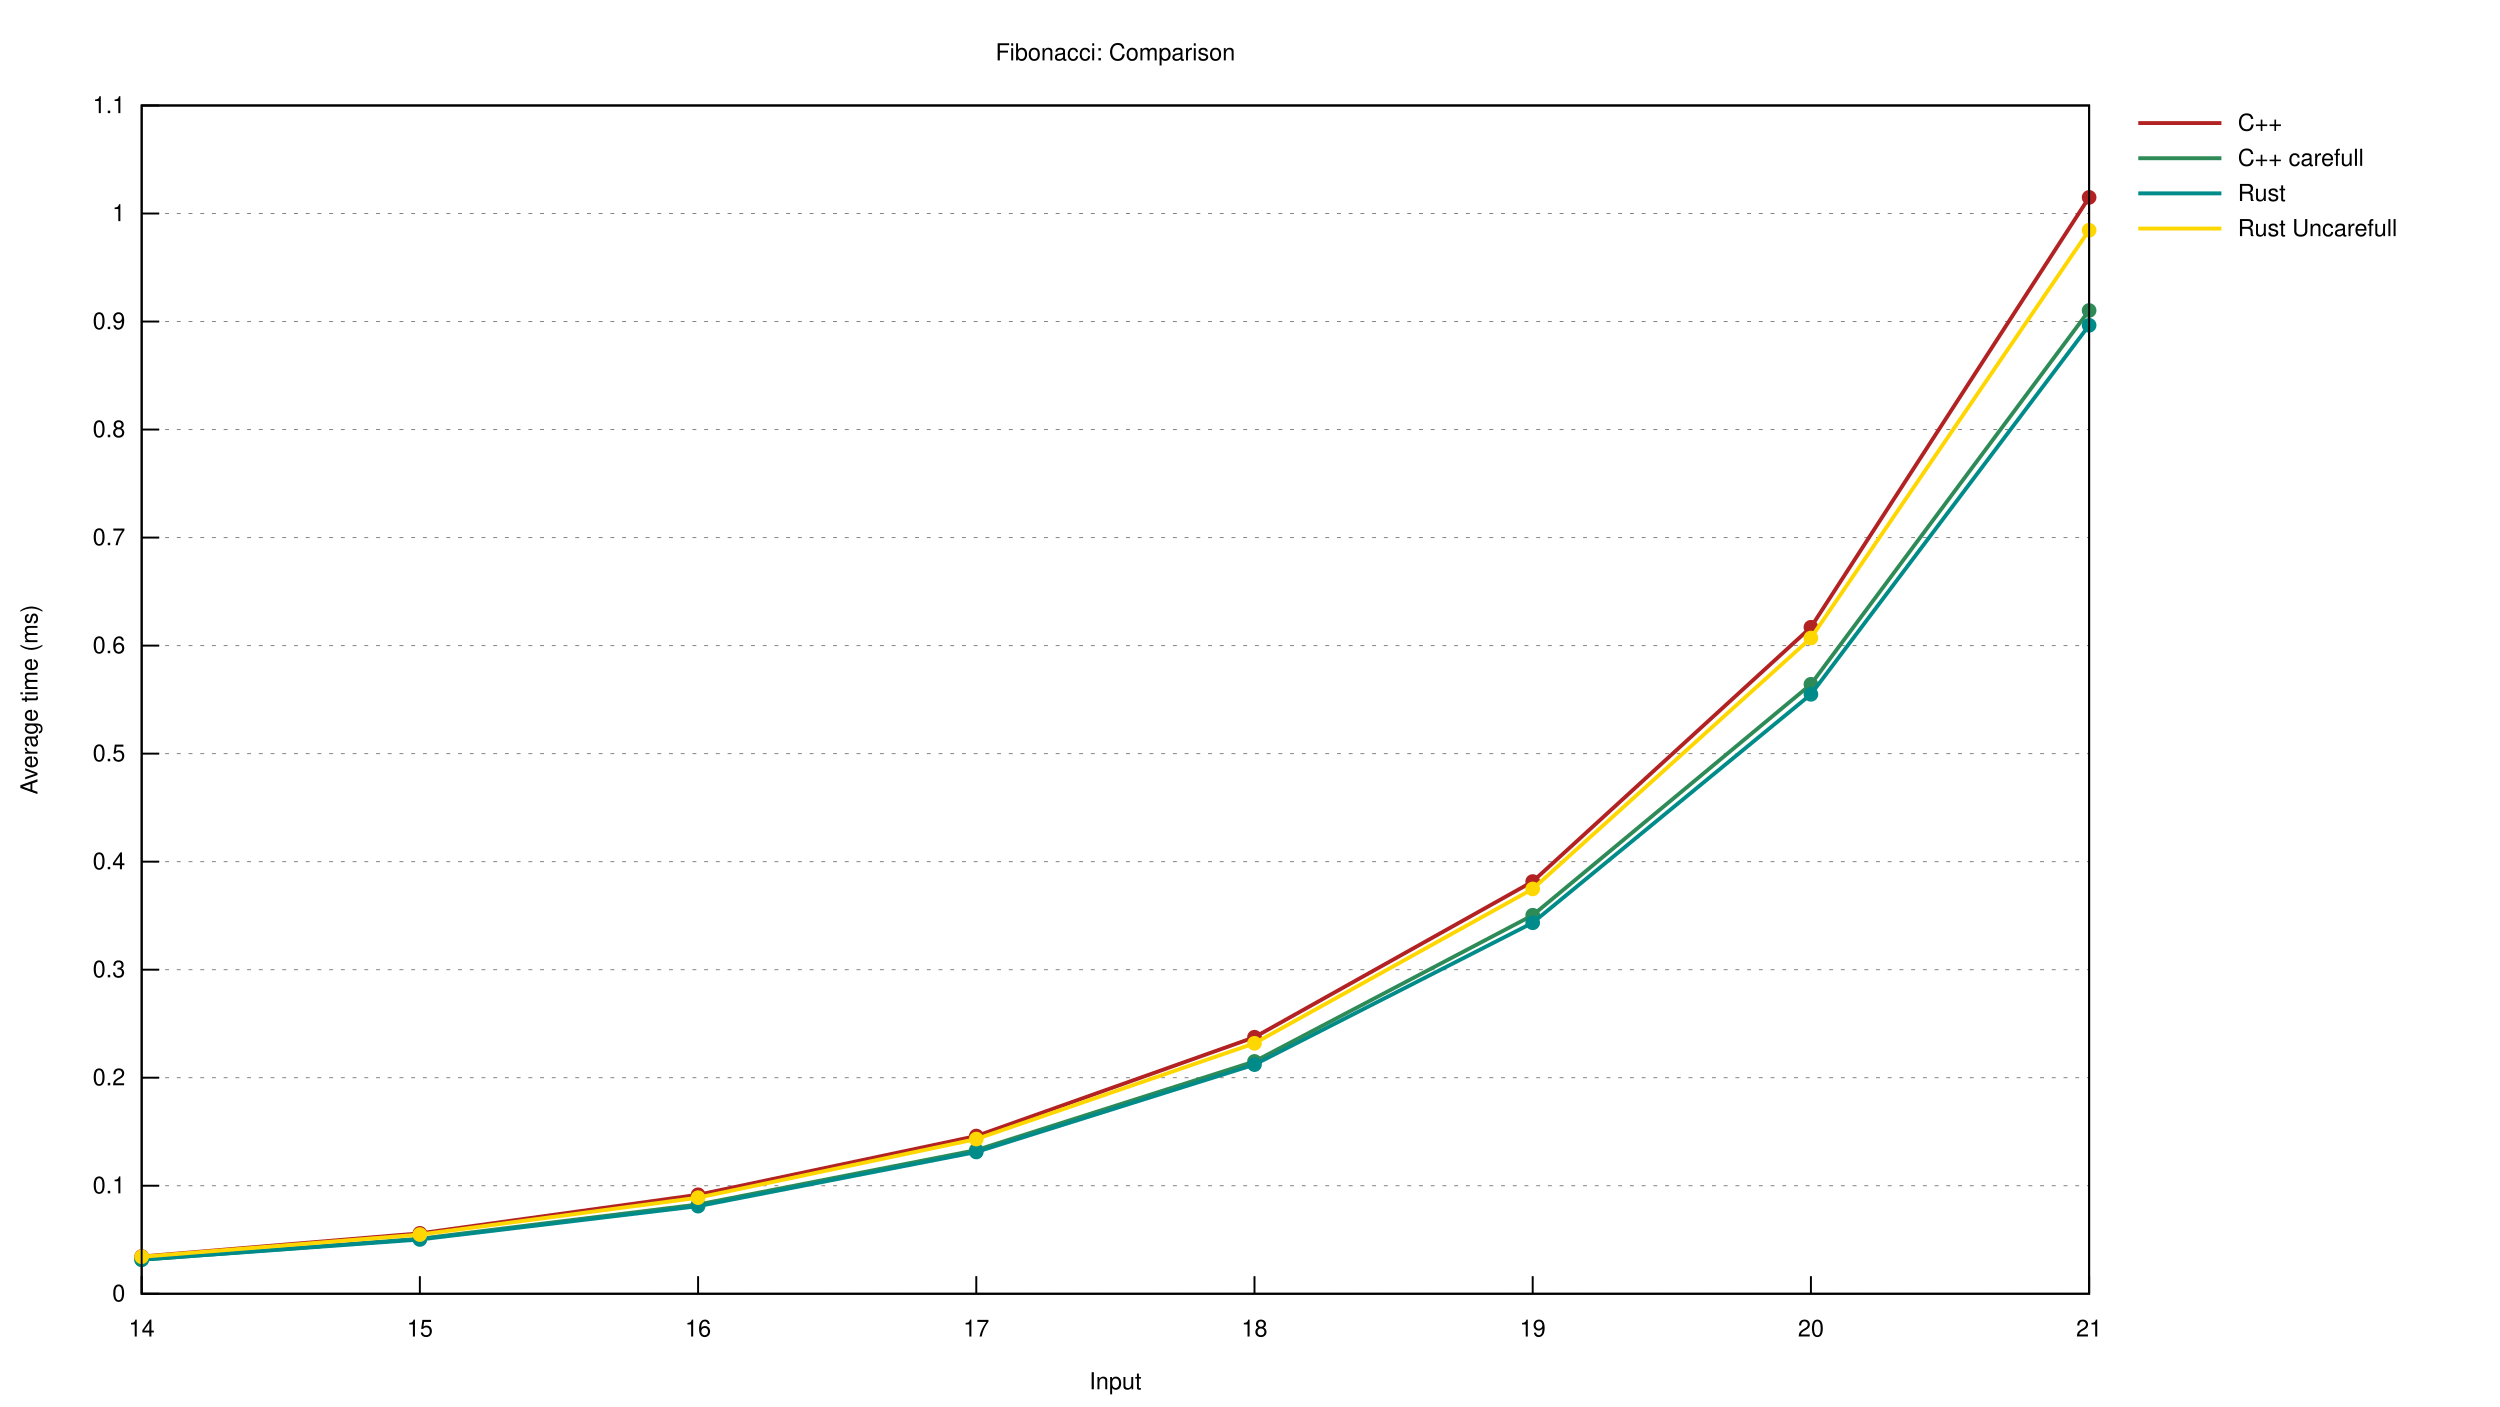
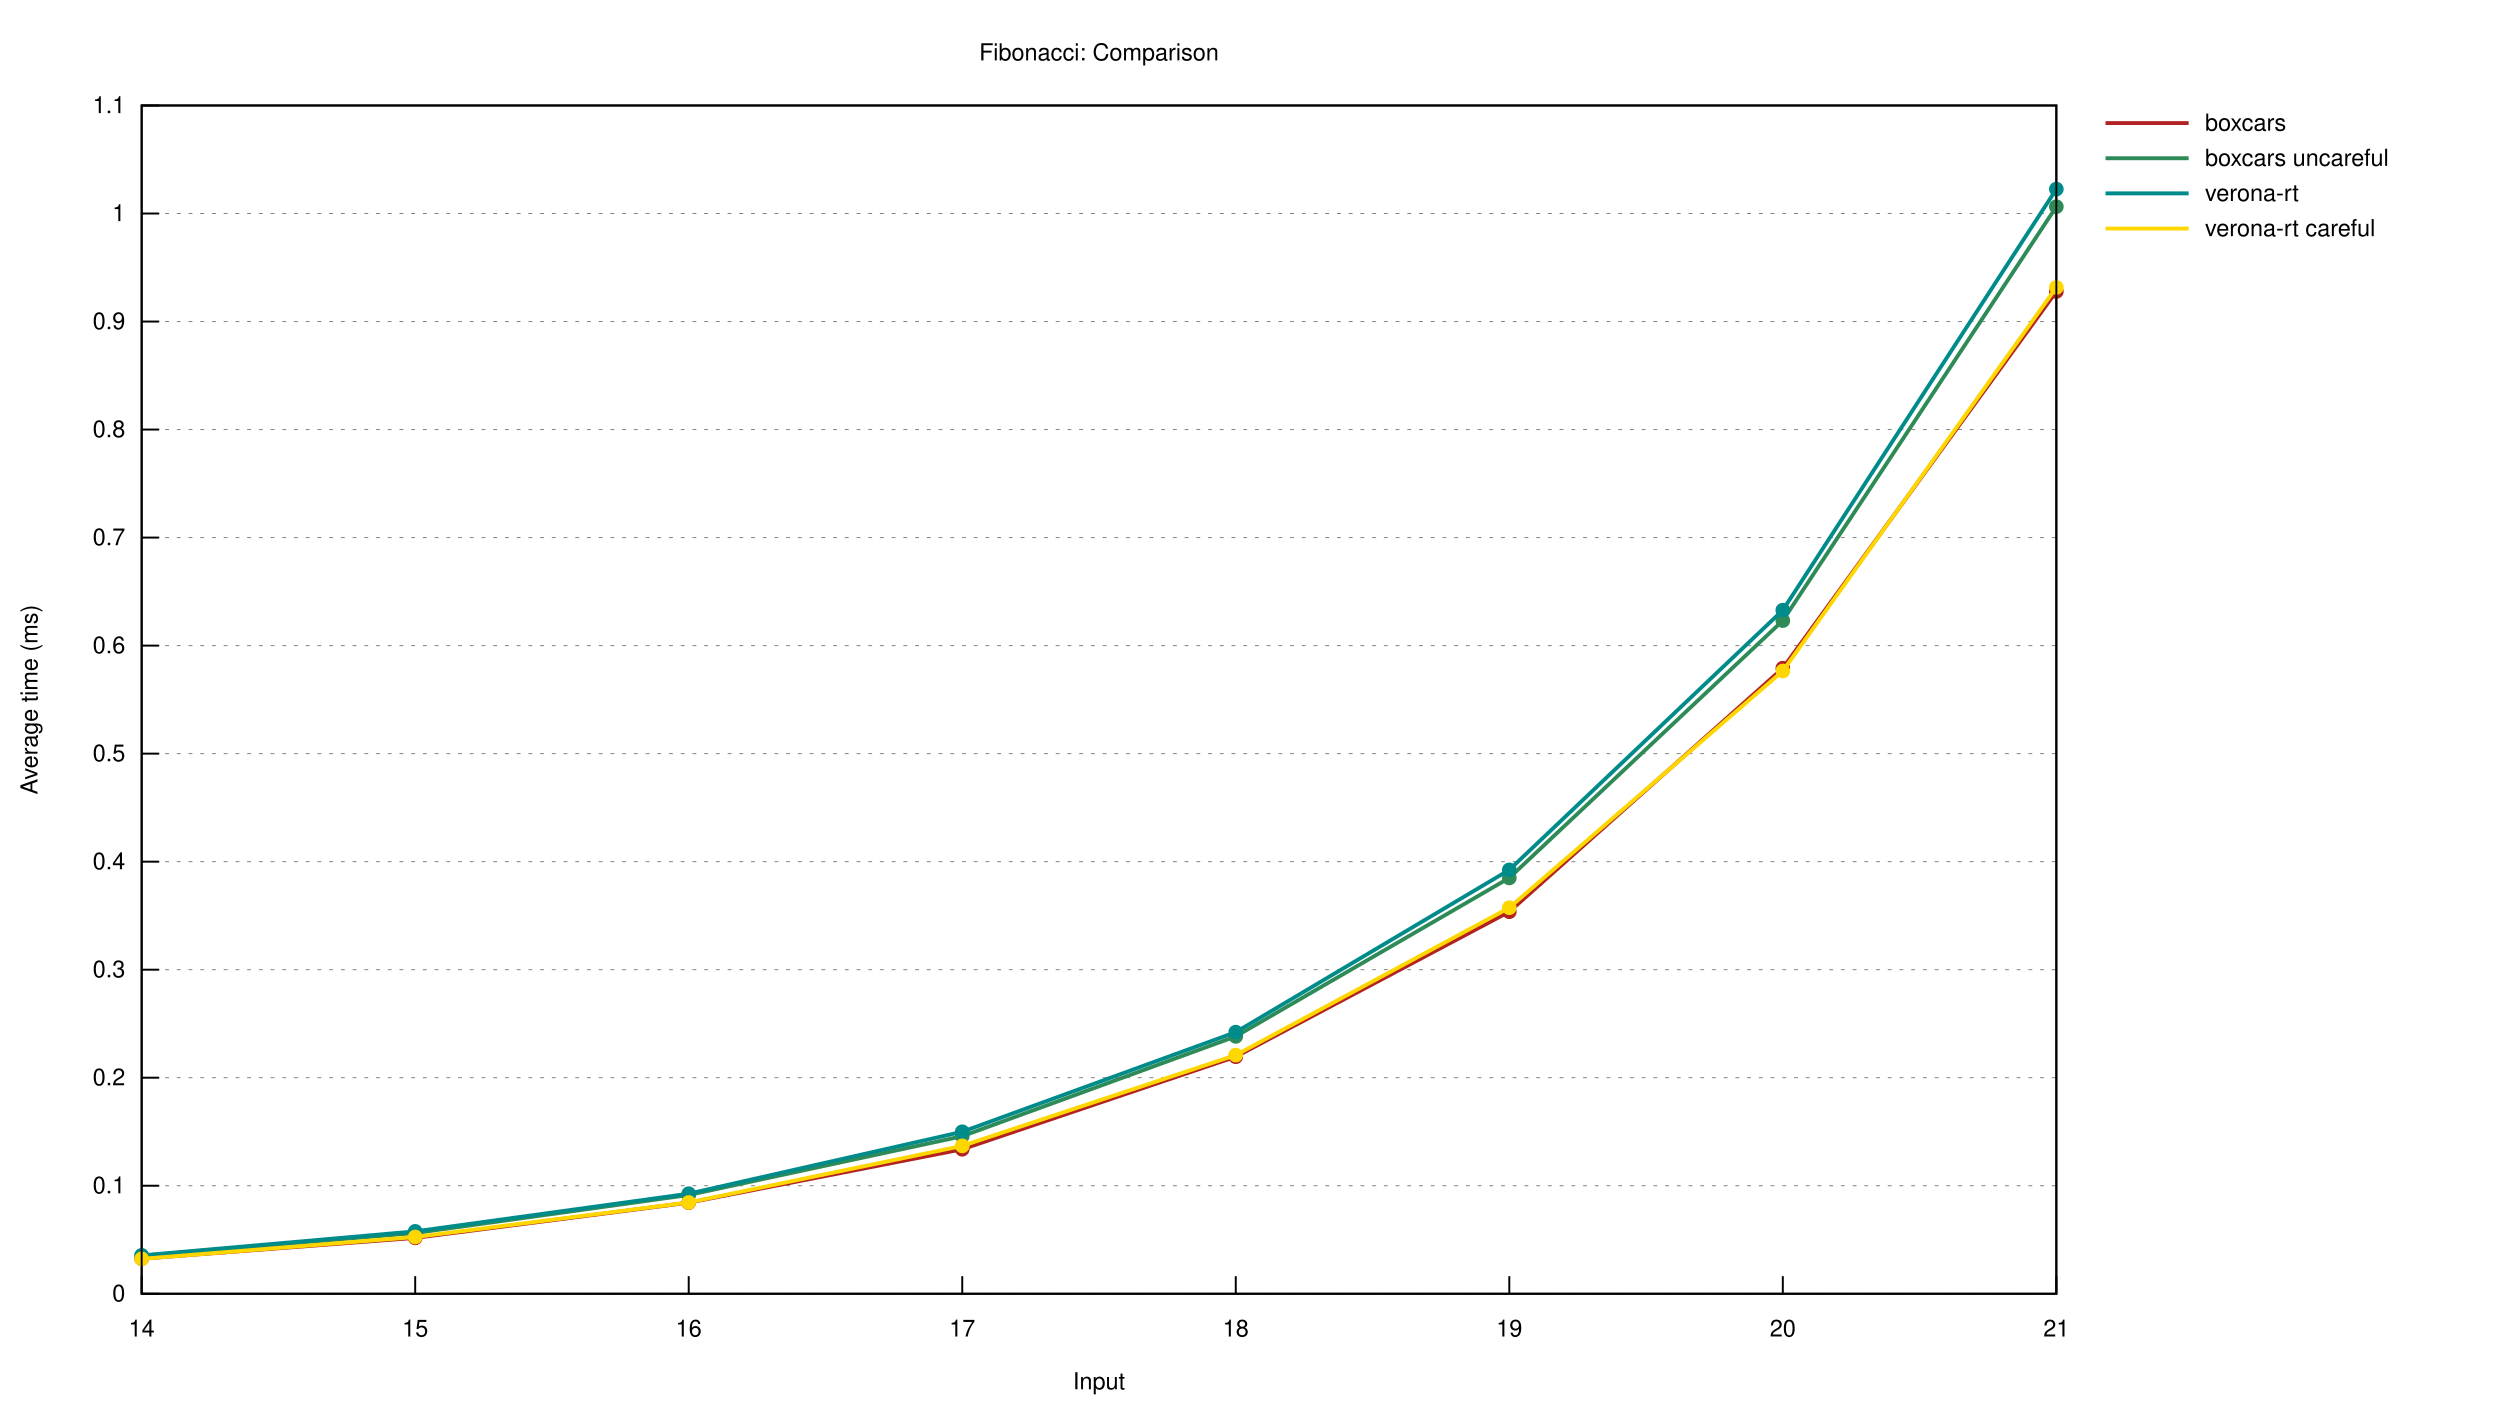
<svg xmlns="http://www.w3.org/2000/svg" xmlns:xlink="http://www.w3.org/1999/xlink" viewBox="0 0 1280 720">
  <g id="gnuplot_canvas">
    <rect x="0" y="0" width="1280" height="720" fill="none" />
    <defs>
      <circle id="gpDot" r="0.5" stroke-width="0.5" stroke="currentColor" />
      <path id="gpPt0" stroke-width="0.222" stroke="currentColor" d="M-1,0 h2 M0,-1 v2" />
      <path id="gpPt1" stroke-width="0.222" stroke="currentColor" d="M-1,-1 L1,1 M1,-1 L-1,1" />
      <path id="gpPt2" stroke-width="0.222" stroke="currentColor" d="M-1,0 L1,0 M0,-1 L0,1 M-1,-1 L1,1 M-1,1 L1,-1" />
      <rect id="gpPt3" stroke-width="0.222" stroke="currentColor" x="-1" y="-1" width="2" height="2" />
      <rect id="gpPt4" stroke-width="0.222" stroke="currentColor" fill="currentColor" x="-1" y="-1" width="2" height="2" />
      <circle id="gpPt5" stroke-width="0.222" stroke="currentColor" cx="0" cy="0" r="1" />
      <use xlink:href="#gpPt5" id="gpPt6" fill="currentColor" stroke="none" />
      <path id="gpPt7" stroke-width="0.222" stroke="currentColor" d="M0,-1.33 L-1.33,0.67 L1.33,0.67 z" />
      <use xlink:href="#gpPt7" id="gpPt8" fill="currentColor" stroke="none" />
      <use xlink:href="#gpPt7" id="gpPt9" stroke="currentColor" transform="rotate(180)" />
      <use xlink:href="#gpPt9" id="gpPt10" fill="currentColor" stroke="none" />
      <use xlink:href="#gpPt3" id="gpPt11" stroke="currentColor" transform="rotate(45)" />
      <use xlink:href="#gpPt11" id="gpPt12" fill="currentColor" stroke="none" />
      <path id="gpPt13" stroke-width="0.222" stroke="currentColor" d="M0,1.330 L1.265,0.411 L0.782,-1.067 L-0.782,-1.076 L-1.265,0.411 z" />
      <use xlink:href="#gpPt13" id="gpPt14" fill="currentColor" stroke="none" />
      <filter id="textbox" filterUnits="objectBoundingBox" x="0" y="0" height="1" width="1">
        <feFlood flood-color="white" flood-opacity="1" result="bgnd" />
        <feComposite in="SourceGraphic" in2="bgnd" operator="atop" />
      </filter>
      <filter id="greybox" filterUnits="objectBoundingBox" x="0" y="0" height="1" width="1">
        <feFlood flood-color="lightgrey" flood-opacity="1" result="grey" />
        <feComposite in="SourceGraphic" in2="grey" operator="atop" />
      </filter>
    </defs>
    <g fill="none" color="white" stroke="currentColor" stroke-width="1.00" stroke-linecap="butt" stroke-linejoin="miter">
</g>
    <g fill="none" color="black" stroke="currentColor" stroke-width="1.00" stroke-linecap="butt" stroke-linejoin="miter">
</g>
    <g fill="none" color="black" stroke="black" stroke-width="0.50" stroke-linecap="butt" stroke-linejoin="miter">
</g>
    <g fill="none" color="gray" stroke="currentColor" stroke-width="0.50" stroke-linecap="butt" stroke-linejoin="miter">
-       <path stroke="gray" stroke-dasharray="2,4" class="gridline" d="M72.53,662.40 L1069.63,662.40  " />
+       <path stroke="gray" stroke-dasharray="2,4" class="gridline" d="M72.53,662.40 L1052.85,662.40  " />
    </g>
    <g fill="none" color="gray" stroke="gray" stroke-width="1.00" stroke-linecap="butt" stroke-linejoin="miter">
</g>
    <g fill="none" color="black" stroke="currentColor" stroke-width="1.00" stroke-linecap="butt" stroke-linejoin="miter">
      <path stroke="black" d="M72.53,662.40 L81.53,662.40  " />
      <g transform="translate(64.14,666.30)" stroke="none" fill="black" font-family="Helvetica" font-size="12.00" text-anchor="end">
        <text>
          <tspan font-family="Helvetica"> 0</tspan>
        </text>
      </g>
    </g>
    <g fill="none" color="black" stroke="currentColor" stroke-width="1.00" stroke-linecap="butt" stroke-linejoin="miter">
</g>
    <g fill="none" color="black" stroke="black" stroke-width="0.50" stroke-linecap="butt" stroke-linejoin="miter">
</g>
    <g fill="none" color="gray" stroke="currentColor" stroke-width="0.50" stroke-linecap="butt" stroke-linejoin="miter">
-       <path stroke="gray" stroke-dasharray="2,4" class="gridline" d="M72.53,607.09 L1069.63,607.09  " />
+       <path stroke="gray" stroke-dasharray="2,4" class="gridline" d="M72.53,607.09 L1052.85,607.09  " />
    </g>
    <g fill="none" color="gray" stroke="gray" stroke-width="1.00" stroke-linecap="butt" stroke-linejoin="miter">
</g>
    <g fill="none" color="black" stroke="currentColor" stroke-width="1.00" stroke-linecap="butt" stroke-linejoin="miter">
      <path stroke="black" d="M72.53,607.09 L81.53,607.09  " />
      <g transform="translate(64.14,610.99)" stroke="none" fill="black" font-family="Helvetica" font-size="12.00" text-anchor="end">
        <text>
          <tspan font-family="Helvetica"> 0.1</tspan>
        </text>
      </g>
    </g>
    <g fill="none" color="black" stroke="currentColor" stroke-width="1.00" stroke-linecap="butt" stroke-linejoin="miter">
</g>
    <g fill="none" color="black" stroke="black" stroke-width="0.50" stroke-linecap="butt" stroke-linejoin="miter">
</g>
    <g fill="none" color="gray" stroke="currentColor" stroke-width="0.50" stroke-linecap="butt" stroke-linejoin="miter">
-       <path stroke="gray" stroke-dasharray="2,4" class="gridline" d="M72.53,551.78 L1069.63,551.78  " />
+       <path stroke="gray" stroke-dasharray="2,4" class="gridline" d="M72.53,551.78 L1052.85,551.78  " />
    </g>
    <g fill="none" color="gray" stroke="gray" stroke-width="1.00" stroke-linecap="butt" stroke-linejoin="miter">
</g>
    <g fill="none" color="black" stroke="currentColor" stroke-width="1.00" stroke-linecap="butt" stroke-linejoin="miter">
      <path stroke="black" d="M72.53,551.78 L81.53,551.78  " />
      <g transform="translate(64.14,555.68)" stroke="none" fill="black" font-family="Helvetica" font-size="12.00" text-anchor="end">
        <text>
          <tspan font-family="Helvetica"> 0.2</tspan>
        </text>
      </g>
    </g>
    <g fill="none" color="black" stroke="currentColor" stroke-width="1.00" stroke-linecap="butt" stroke-linejoin="miter">
</g>
    <g fill="none" color="black" stroke="black" stroke-width="0.50" stroke-linecap="butt" stroke-linejoin="miter">
</g>
    <g fill="none" color="gray" stroke="currentColor" stroke-width="0.50" stroke-linecap="butt" stroke-linejoin="miter">
-       <path stroke="gray" stroke-dasharray="2,4" class="gridline" d="M72.53,496.48 L1069.63,496.48  " />
+       <path stroke="gray" stroke-dasharray="2,4" class="gridline" d="M72.53,496.48 L1052.85,496.48  " />
    </g>
    <g fill="none" color="gray" stroke="gray" stroke-width="1.00" stroke-linecap="butt" stroke-linejoin="miter">
</g>
    <g fill="none" color="black" stroke="currentColor" stroke-width="1.00" stroke-linecap="butt" stroke-linejoin="miter">
      <path stroke="black" d="M72.53,496.48 L81.53,496.48  " />
      <g transform="translate(64.14,500.38)" stroke="none" fill="black" font-family="Helvetica" font-size="12.00" text-anchor="end">
        <text>
          <tspan font-family="Helvetica"> 0.3</tspan>
        </text>
      </g>
    </g>
    <g fill="none" color="black" stroke="currentColor" stroke-width="1.00" stroke-linecap="butt" stroke-linejoin="miter">
</g>
    <g fill="none" color="black" stroke="black" stroke-width="0.50" stroke-linecap="butt" stroke-linejoin="miter">
</g>
    <g fill="none" color="gray" stroke="currentColor" stroke-width="0.50" stroke-linecap="butt" stroke-linejoin="miter">
-       <path stroke="gray" stroke-dasharray="2,4" class="gridline" d="M72.53,441.17 L1069.63,441.17  " />
+       <path stroke="gray" stroke-dasharray="2,4" class="gridline" d="M72.53,441.17 L1052.85,441.17  " />
    </g>
    <g fill="none" color="gray" stroke="gray" stroke-width="1.00" stroke-linecap="butt" stroke-linejoin="miter">
</g>
    <g fill="none" color="black" stroke="currentColor" stroke-width="1.00" stroke-linecap="butt" stroke-linejoin="miter">
      <path stroke="black" d="M72.53,441.17 L81.53,441.17  " />
      <g transform="translate(64.14,445.07)" stroke="none" fill="black" font-family="Helvetica" font-size="12.00" text-anchor="end">
        <text>
          <tspan font-family="Helvetica"> 0.4</tspan>
        </text>
      </g>
    </g>
    <g fill="none" color="black" stroke="currentColor" stroke-width="1.00" stroke-linecap="butt" stroke-linejoin="miter">
</g>
    <g fill="none" color="black" stroke="black" stroke-width="0.50" stroke-linecap="butt" stroke-linejoin="miter">
</g>
    <g fill="none" color="gray" stroke="currentColor" stroke-width="0.50" stroke-linecap="butt" stroke-linejoin="miter">
-       <path stroke="gray" stroke-dasharray="2,4" class="gridline" d="M72.53,385.86 L1069.63,385.86  " />
+       <path stroke="gray" stroke-dasharray="2,4" class="gridline" d="M72.53,385.86 L1052.85,385.86  " />
    </g>
    <g fill="none" color="gray" stroke="gray" stroke-width="1.00" stroke-linecap="butt" stroke-linejoin="miter">
</g>
    <g fill="none" color="black" stroke="currentColor" stroke-width="1.00" stroke-linecap="butt" stroke-linejoin="miter">
      <path stroke="black" d="M72.53,385.86 L81.53,385.86  " />
      <g transform="translate(64.14,389.76)" stroke="none" fill="black" font-family="Helvetica" font-size="12.00" text-anchor="end">
        <text>
          <tspan font-family="Helvetica"> 0.5</tspan>
        </text>
      </g>
    </g>
    <g fill="none" color="black" stroke="currentColor" stroke-width="1.00" stroke-linecap="butt" stroke-linejoin="miter">
</g>
    <g fill="none" color="black" stroke="black" stroke-width="0.50" stroke-linecap="butt" stroke-linejoin="miter">
</g>
    <g fill="none" color="gray" stroke="currentColor" stroke-width="0.50" stroke-linecap="butt" stroke-linejoin="miter">
-       <path stroke="gray" stroke-dasharray="2,4" class="gridline" d="M72.53,330.55 L1069.63,330.55  " />
+       <path stroke="gray" stroke-dasharray="2,4" class="gridline" d="M72.53,330.55 L1052.85,330.55  " />
    </g>
    <g fill="none" color="gray" stroke="gray" stroke-width="1.00" stroke-linecap="butt" stroke-linejoin="miter">
</g>
    <g fill="none" color="black" stroke="currentColor" stroke-width="1.00" stroke-linecap="butt" stroke-linejoin="miter">
      <path stroke="black" d="M72.53,330.55 L81.53,330.55  " />
      <g transform="translate(64.14,334.45)" stroke="none" fill="black" font-family="Helvetica" font-size="12.00" text-anchor="end">
        <text>
          <tspan font-family="Helvetica"> 0.6</tspan>
        </text>
      </g>
    </g>
    <g fill="none" color="black" stroke="currentColor" stroke-width="1.00" stroke-linecap="butt" stroke-linejoin="miter">
</g>
    <g fill="none" color="black" stroke="black" stroke-width="0.50" stroke-linecap="butt" stroke-linejoin="miter">
</g>
    <g fill="none" color="gray" stroke="currentColor" stroke-width="0.50" stroke-linecap="butt" stroke-linejoin="miter">
-       <path stroke="gray" stroke-dasharray="2,4" class="gridline" d="M72.53,275.24 L1069.63,275.24  " />
+       <path stroke="gray" stroke-dasharray="2,4" class="gridline" d="M72.53,275.24 L1052.85,275.24  " />
    </g>
    <g fill="none" color="gray" stroke="gray" stroke-width="1.00" stroke-linecap="butt" stroke-linejoin="miter">
</g>
    <g fill="none" color="black" stroke="currentColor" stroke-width="1.00" stroke-linecap="butt" stroke-linejoin="miter">
      <path stroke="black" d="M72.53,275.24 L81.53,275.24  " />
      <g transform="translate(64.14,279.14)" stroke="none" fill="black" font-family="Helvetica" font-size="12.00" text-anchor="end">
        <text>
          <tspan font-family="Helvetica"> 0.7</tspan>
        </text>
      </g>
    </g>
    <g fill="none" color="black" stroke="currentColor" stroke-width="1.00" stroke-linecap="butt" stroke-linejoin="miter">
</g>
    <g fill="none" color="black" stroke="black" stroke-width="0.50" stroke-linecap="butt" stroke-linejoin="miter">
</g>
    <g fill="none" color="gray" stroke="currentColor" stroke-width="0.50" stroke-linecap="butt" stroke-linejoin="miter">
-       <path stroke="gray" stroke-dasharray="2,4" class="gridline" d="M72.53,219.93 L1069.63,219.93  " />
+       <path stroke="gray" stroke-dasharray="2,4" class="gridline" d="M72.53,219.93 L1052.85,219.93  " />
    </g>
    <g fill="none" color="gray" stroke="gray" stroke-width="1.00" stroke-linecap="butt" stroke-linejoin="miter">
</g>
    <g fill="none" color="black" stroke="currentColor" stroke-width="1.00" stroke-linecap="butt" stroke-linejoin="miter">
      <path stroke="black" d="M72.53,219.93 L81.53,219.93  " />
      <g transform="translate(64.14,223.83)" stroke="none" fill="black" font-family="Helvetica" font-size="12.00" text-anchor="end">
        <text>
          <tspan font-family="Helvetica"> 0.8</tspan>
        </text>
      </g>
    </g>
    <g fill="none" color="black" stroke="currentColor" stroke-width="1.00" stroke-linecap="butt" stroke-linejoin="miter">
</g>
    <g fill="none" color="black" stroke="black" stroke-width="0.50" stroke-linecap="butt" stroke-linejoin="miter">
</g>
    <g fill="none" color="gray" stroke="currentColor" stroke-width="0.50" stroke-linecap="butt" stroke-linejoin="miter">
-       <path stroke="gray" stroke-dasharray="2,4" class="gridline" d="M72.53,164.63 L1069.63,164.63  " />
+       <path stroke="gray" stroke-dasharray="2,4" class="gridline" d="M72.53,164.63 L1052.85,164.63  " />
    </g>
    <g fill="none" color="gray" stroke="gray" stroke-width="1.00" stroke-linecap="butt" stroke-linejoin="miter">
</g>
    <g fill="none" color="black" stroke="currentColor" stroke-width="1.00" stroke-linecap="butt" stroke-linejoin="miter">
      <path stroke="black" d="M72.53,164.63 L81.53,164.63  " />
      <g transform="translate(64.14,168.53)" stroke="none" fill="black" font-family="Helvetica" font-size="12.00" text-anchor="end">
        <text>
          <tspan font-family="Helvetica"> 0.9</tspan>
        </text>
      </g>
    </g>
    <g fill="none" color="black" stroke="currentColor" stroke-width="1.00" stroke-linecap="butt" stroke-linejoin="miter">
</g>
    <g fill="none" color="black" stroke="black" stroke-width="0.50" stroke-linecap="butt" stroke-linejoin="miter">
</g>
    <g fill="none" color="gray" stroke="currentColor" stroke-width="0.50" stroke-linecap="butt" stroke-linejoin="miter">
-       <path stroke="gray" stroke-dasharray="2,4" class="gridline" d="M72.53,109.32 L1069.63,109.32  " />
+       <path stroke="gray" stroke-dasharray="2,4" class="gridline" d="M72.53,109.32 L1052.85,109.32  " />
    </g>
    <g fill="none" color="gray" stroke="gray" stroke-width="1.00" stroke-linecap="butt" stroke-linejoin="miter">
</g>
    <g fill="none" color="black" stroke="currentColor" stroke-width="1.00" stroke-linecap="butt" stroke-linejoin="miter">
      <path stroke="black" d="M72.53,109.32 L81.53,109.32  " />
      <g transform="translate(64.14,113.22)" stroke="none" fill="black" font-family="Helvetica" font-size="12.00" text-anchor="end">
        <text>
          <tspan font-family="Helvetica"> 1</tspan>
        </text>
      </g>
    </g>
    <g fill="none" color="black" stroke="currentColor" stroke-width="1.00" stroke-linecap="butt" stroke-linejoin="miter">
</g>
    <g fill="none" color="black" stroke="black" stroke-width="0.50" stroke-linecap="butt" stroke-linejoin="miter">
</g>
    <g fill="none" color="gray" stroke="currentColor" stroke-width="0.50" stroke-linecap="butt" stroke-linejoin="miter">
-       <path stroke="gray" stroke-dasharray="2,4" class="gridline" d="M72.53,54.01 L1069.63,54.01  " />
+       <path stroke="gray" stroke-dasharray="2,4" class="gridline" d="M72.53,54.01 L1052.85,54.01  " />
    </g>
    <g fill="none" color="gray" stroke="gray" stroke-width="1.00" stroke-linecap="butt" stroke-linejoin="miter">
</g>
    <g fill="none" color="black" stroke="currentColor" stroke-width="1.00" stroke-linecap="butt" stroke-linejoin="miter">
      <path stroke="black" d="M72.53,54.01 L81.53,54.01  " />
      <g transform="translate(64.14,57.91)" stroke="none" fill="black" font-family="Helvetica" font-size="12.00" text-anchor="end">
        <text>
          <tspan font-family="Helvetica"> 1.1</tspan>
        </text>
      </g>
    </g>
    <g fill="none" color="black" stroke="currentColor" stroke-width="1.00" stroke-linecap="butt" stroke-linejoin="miter">
      <path stroke="black" d="M72.53,662.40 L72.53,653.40  " />
      <g transform="translate(72.53,684.30)" stroke="none" fill="black" font-family="Helvetica" font-size="12.00" text-anchor="middle">
        <text>
          <tspan font-family="Helvetica"> 14</tspan>
        </text>
      </g>
    </g>
    <g fill="none" color="black" stroke="currentColor" stroke-width="1.00" stroke-linecap="butt" stroke-linejoin="miter">
-       <path stroke="black" d="M214.97,662.40 L214.97,653.40  " />
-       <g transform="translate(214.97,684.30)" stroke="none" fill="black" font-family="Helvetica" font-size="12.00" text-anchor="middle">
+       <path stroke="black" d="M212.58,662.40 L212.58,653.40  " />
+       <g transform="translate(212.58,684.30)" stroke="none" fill="black" font-family="Helvetica" font-size="12.00" text-anchor="middle">
        <text>
          <tspan font-family="Helvetica"> 15</tspan>
        </text>
      </g>
    </g>
    <g fill="none" color="black" stroke="currentColor" stroke-width="1.00" stroke-linecap="butt" stroke-linejoin="miter">
-       <path stroke="black" d="M357.42,662.40 L357.42,653.40  " />
-       <g transform="translate(357.42,684.30)" stroke="none" fill="black" font-family="Helvetica" font-size="12.00" text-anchor="middle">
+       <path stroke="black" d="M352.62,662.40 L352.62,653.40  " />
+       <g transform="translate(352.62,684.30)" stroke="none" fill="black" font-family="Helvetica" font-size="12.00" text-anchor="middle">
        <text>
          <tspan font-family="Helvetica"> 16</tspan>
        </text>
      </g>
    </g>
    <g fill="none" color="black" stroke="currentColor" stroke-width="1.00" stroke-linecap="butt" stroke-linejoin="miter">
-       <path stroke="black" d="M499.86,662.40 L499.86,653.40  " />
-       <g transform="translate(499.86,684.30)" stroke="none" fill="black" font-family="Helvetica" font-size="12.00" text-anchor="middle">
+       <path stroke="black" d="M492.67,662.40 L492.67,653.40  " />
+       <g transform="translate(492.67,684.30)" stroke="none" fill="black" font-family="Helvetica" font-size="12.00" text-anchor="middle">
        <text>
          <tspan font-family="Helvetica"> 17</tspan>
        </text>
      </g>
    </g>
    <g fill="none" color="black" stroke="currentColor" stroke-width="1.00" stroke-linecap="butt" stroke-linejoin="miter">
-       <path stroke="black" d="M642.30,662.40 L642.30,653.40  " />
-       <g transform="translate(642.30,684.30)" stroke="none" fill="black" font-family="Helvetica" font-size="12.00" text-anchor="middle">
+       <path stroke="black" d="M632.71,662.40 L632.71,653.40  " />
+       <g transform="translate(632.71,684.30)" stroke="none" fill="black" font-family="Helvetica" font-size="12.00" text-anchor="middle">
        <text>
          <tspan font-family="Helvetica"> 18</tspan>
        </text>
      </g>
    </g>
    <g fill="none" color="black" stroke="currentColor" stroke-width="1.00" stroke-linecap="butt" stroke-linejoin="miter">
-       <path stroke="black" d="M784.74,662.40 L784.74,653.40  " />
-       <g transform="translate(784.74,684.30)" stroke="none" fill="black" font-family="Helvetica" font-size="12.00" text-anchor="middle">
+       <path stroke="black" d="M772.76,662.40 L772.76,653.40  " />
+       <g transform="translate(772.76,684.30)" stroke="none" fill="black" font-family="Helvetica" font-size="12.00" text-anchor="middle">
        <text>
          <tspan font-family="Helvetica"> 19</tspan>
        </text>
      </g>
    </g>
    <g fill="none" color="black" stroke="currentColor" stroke-width="1.00" stroke-linecap="butt" stroke-linejoin="miter">
-       <path stroke="black" d="M927.19,662.40 L927.19,653.40  " />
-       <g transform="translate(927.19,684.30)" stroke="none" fill="black" font-family="Helvetica" font-size="12.00" text-anchor="middle">
+       <path stroke="black" d="M912.80,662.40 L912.80,653.40  " />
+       <g transform="translate(912.80,684.30)" stroke="none" fill="black" font-family="Helvetica" font-size="12.00" text-anchor="middle">
        <text>
          <tspan font-family="Helvetica"> 20</tspan>
        </text>
      </g>
    </g>
    <g fill="none" color="black" stroke="currentColor" stroke-width="1.00" stroke-linecap="butt" stroke-linejoin="miter">
-       <path stroke="black" d="M1069.63,662.40 L1069.63,653.40  " />
-       <g transform="translate(1069.63,684.30)" stroke="none" fill="black" font-family="Helvetica" font-size="12.00" text-anchor="middle">
+       <path stroke="black" d="M1052.85,662.40 L1052.85,653.40  " />
+       <g transform="translate(1052.85,684.30)" stroke="none" fill="black" font-family="Helvetica" font-size="12.00" text-anchor="middle">
        <text>
          <tspan font-family="Helvetica"> 21</tspan>
        </text>
      </g>
    </g>
    <g fill="none" color="black" stroke="currentColor" stroke-width="1.00" stroke-linecap="butt" stroke-linejoin="miter">
</g>
    <g fill="none" color="black" stroke="currentColor" stroke-width="1.00" stroke-linecap="butt" stroke-linejoin="miter">
-       <path stroke="black" d="M72.53,54.01 L72.53,662.40 L1069.63,662.40 L1069.63,54.01 L72.53,54.01 Z  " />
+       <path stroke="black" d="M72.53,54.01 L72.53,662.40 L1052.85,662.40 L1052.85,54.01 L72.53,54.01 Z  " />
    </g>
    <g fill="none" color="black" stroke="currentColor" stroke-width="1.00" stroke-linecap="butt" stroke-linejoin="miter">
      <g transform="translate(19.18,358.21) rotate(270)" stroke="none" fill="black" font-family="Helvetica" font-size="12.00" text-anchor="middle">
        <text>
          <tspan font-family="Helvetica">Average time (ms)</tspan>
        </text>
      </g>
    </g>
    <g fill="none" color="black" stroke="currentColor" stroke-width="1.00" stroke-linecap="butt" stroke-linejoin="miter">
-       <g transform="translate(571.08,711.30)" stroke="none" fill="black" font-family="Helvetica" font-size="12.00" text-anchor="middle">
+       <g transform="translate(562.69,711.30)" stroke="none" fill="black" font-family="Helvetica" font-size="12.00" text-anchor="middle">
        <text>
          <tspan font-family="Helvetica">Input</tspan>
        </text>
      </g>
    </g>
    <g fill="none" color="black" stroke="currentColor" stroke-width="1.00" stroke-linecap="butt" stroke-linejoin="miter">
</g>
    <g id="gnuplot_plot_1">
      <g fill="none" color="white" stroke="currentColor" stroke-width="2.00" stroke-linecap="butt" stroke-linejoin="miter">
</g>
      <g fill="none" color="black" stroke="currentColor" stroke-width="2.00" stroke-linecap="butt" stroke-linejoin="miter">
-         <g transform="translate(1145.75,66.91)" stroke="none" fill="black" font-family="Helvetica" font-size="12.00" text-anchor="start">
+         <g transform="translate(1128.97,66.91)" stroke="none" fill="black" font-family="Helvetica" font-size="12.00" text-anchor="start">
          <text>
-             <tspan font-family="Helvetica">C++</tspan>
+             <tspan font-family="Helvetica">boxcars</tspan>
          </text>
        </g>
      </g>
      <g fill="none" color="black" stroke="currentColor" stroke-width="2.00" stroke-linecap="butt" stroke-linejoin="miter">
-         <path stroke="rgb(178,  34,  34)" d="M1094.80,63.01 L1137.36,63.01 M72.53,643.33 L214.97,631.47 L357.42,611.72 L499.86,581.65 L642.30,531.05 L784.74,451.35   L927.19,321.15 L1069.63,101.06  " />
+         <path stroke="rgb(178,  34,  34)" d="M1078.02,63.01 L1120.58,63.01 M72.53,644.42 L212.58,633.79 L352.62,615.75 L492.67,588.42 L632.71,541.04 L772.76,466.80   L912.80,342.10 L1052.85,149.24  " />
      </g>
    </g>
    <g id="gnuplot_plot_2">
      <g fill="none" color="white" stroke="rgb(178,  34,  34)" stroke-width="1.00" stroke-linecap="butt" stroke-linejoin="miter">
</g>
      <g fill="none" color="black" stroke="currentColor" stroke-width="1.00" stroke-linecap="butt" stroke-linejoin="miter">
-         <use xlink:href="#gpPt6" transform="translate(72.53,643.33) scale(3.38)" color="rgb(178,  34,  34)" />
-         <use xlink:href="#gpPt6" transform="translate(214.97,631.47) scale(3.38)" color="rgb(178,  34,  34)" />
-         <use xlink:href="#gpPt6" transform="translate(357.42,611.72) scale(3.38)" color="rgb(178,  34,  34)" />
-         <use xlink:href="#gpPt6" transform="translate(499.86,581.65) scale(3.38)" color="rgb(178,  34,  34)" />
-         <use xlink:href="#gpPt6" transform="translate(642.30,531.05) scale(3.38)" color="rgb(178,  34,  34)" />
-         <use xlink:href="#gpPt6" transform="translate(784.74,451.35) scale(3.38)" color="rgb(178,  34,  34)" />
-         <use xlink:href="#gpPt6" transform="translate(927.19,321.15) scale(3.38)" color="rgb(178,  34,  34)" />
-         <use xlink:href="#gpPt6" transform="translate(1069.63,101.06) scale(3.38)" color="rgb(178,  34,  34)" />
+         <use xlink:href="#gpPt6" transform="translate(72.53,644.42) scale(3.38)" color="rgb(178,  34,  34)" />
+         <use xlink:href="#gpPt6" transform="translate(212.58,633.79) scale(3.38)" color="rgb(178,  34,  34)" />
+         <use xlink:href="#gpPt6" transform="translate(352.62,615.75) scale(3.38)" color="rgb(178,  34,  34)" />
+         <use xlink:href="#gpPt6" transform="translate(492.67,588.42) scale(3.38)" color="rgb(178,  34,  34)" />
+         <use xlink:href="#gpPt6" transform="translate(632.71,541.04) scale(3.38)" color="rgb(178,  34,  34)" />
+         <use xlink:href="#gpPt6" transform="translate(772.76,466.80) scale(3.38)" color="rgb(178,  34,  34)" />
+         <use xlink:href="#gpPt6" transform="translate(912.80,342.10) scale(3.38)" color="rgb(178,  34,  34)" />
+         <use xlink:href="#gpPt6" transform="translate(1052.85,149.24) scale(3.38)" color="rgb(178,  34,  34)" />
      </g>
    </g>
    <g id="gnuplot_plot_3">
      <g fill="none" color="white" stroke="rgb(178,  34,  34)" stroke-width="2.00" stroke-linecap="butt" stroke-linejoin="miter">
</g>
      <g fill="none" color="black" stroke="currentColor" stroke-width="2.00" stroke-linecap="butt" stroke-linejoin="miter">
-         <g transform="translate(1145.75,84.91)" stroke="none" fill="black" font-family="Helvetica" font-size="12.00" text-anchor="start">
+         <g transform="translate(1128.97,84.91)" stroke="none" fill="black" font-family="Helvetica" font-size="12.00" text-anchor="start">
          <text>
-             <tspan font-family="Helvetica">C++ carefull</tspan>
+             <tspan font-family="Helvetica">boxcars uncareful</tspan>
          </text>
        </g>
      </g>
      <g fill="none" color="black" stroke="currentColor" stroke-width="2.00" stroke-linecap="butt" stroke-linejoin="miter">
-         <path stroke="rgb( 46, 139,  87)" d="M1094.80,81.01 L1137.36,81.01 M72.53,644.97 L214.97,634.22 L357.42,616.70 L499.86,588.85 L642.30,543.45 L784.74,468.59   L927.19,350.36 L1069.63,158.97  " />
+         <path stroke="rgb( 46, 139,  87)" d="M1078.02,81.01 L1120.58,81.01 M72.53,642.93 L212.58,631.30 L352.62,611.83 L492.67,581.74 L632.71,530.62 L772.76,449.49   L912.80,317.74 L1052.85,105.82  " />
      </g>
    </g>
    <g id="gnuplot_plot_4">
      <g fill="none" color="white" stroke="rgb( 46, 139,  87)" stroke-width="1.00" stroke-linecap="butt" stroke-linejoin="miter">
</g>
      <g fill="none" color="black" stroke="currentColor" stroke-width="1.00" stroke-linecap="butt" stroke-linejoin="miter">
-         <use xlink:href="#gpPt6" transform="translate(72.53,644.97) scale(3.38)" color="rgb( 46, 139,  87)" />
-         <use xlink:href="#gpPt6" transform="translate(214.97,634.22) scale(3.38)" color="rgb( 46, 139,  87)" />
-         <use xlink:href="#gpPt6" transform="translate(357.42,616.70) scale(3.38)" color="rgb( 46, 139,  87)" />
-         <use xlink:href="#gpPt6" transform="translate(499.86,588.85) scale(3.38)" color="rgb( 46, 139,  87)" />
-         <use xlink:href="#gpPt6" transform="translate(642.30,543.45) scale(3.38)" color="rgb( 46, 139,  87)" />
-         <use xlink:href="#gpPt6" transform="translate(784.74,468.59) scale(3.38)" color="rgb( 46, 139,  87)" />
-         <use xlink:href="#gpPt6" transform="translate(927.19,350.36) scale(3.38)" color="rgb( 46, 139,  87)" />
-         <use xlink:href="#gpPt6" transform="translate(1069.63,158.97) scale(3.38)" color="rgb( 46, 139,  87)" />
+         <use xlink:href="#gpPt6" transform="translate(72.53,642.93) scale(3.38)" color="rgb( 46, 139,  87)" />
+         <use xlink:href="#gpPt6" transform="translate(212.58,631.30) scale(3.38)" color="rgb( 46, 139,  87)" />
+         <use xlink:href="#gpPt6" transform="translate(352.62,611.83) scale(3.38)" color="rgb( 46, 139,  87)" />
+         <use xlink:href="#gpPt6" transform="translate(492.67,581.74) scale(3.38)" color="rgb( 46, 139,  87)" />
+         <use xlink:href="#gpPt6" transform="translate(632.71,530.62) scale(3.38)" color="rgb( 46, 139,  87)" />
+         <use xlink:href="#gpPt6" transform="translate(772.76,449.49) scale(3.38)" color="rgb( 46, 139,  87)" />
+         <use xlink:href="#gpPt6" transform="translate(912.80,317.74) scale(3.38)" color="rgb( 46, 139,  87)" />
+         <use xlink:href="#gpPt6" transform="translate(1052.85,105.82) scale(3.38)" color="rgb( 46, 139,  87)" />
      </g>
    </g>
    <g id="gnuplot_plot_5">
      <g fill="none" color="white" stroke="rgb( 46, 139,  87)" stroke-width="2.00" stroke-linecap="butt" stroke-linejoin="miter">
</g>
      <g fill="none" color="black" stroke="currentColor" stroke-width="2.00" stroke-linecap="butt" stroke-linejoin="miter">
-         <g transform="translate(1145.75,102.91)" stroke="none" fill="black" font-family="Helvetica" font-size="12.00" text-anchor="start">
+         <g transform="translate(1128.97,102.91)" stroke="none" fill="black" font-family="Helvetica" font-size="12.00" text-anchor="start">
          <text>
-             <tspan font-family="Helvetica">Rust</tspan>
+             <tspan font-family="Helvetica">verona-rt</tspan>
          </text>
        </g>
      </g>
      <g fill="none" color="black" stroke="currentColor" stroke-width="2.00" stroke-linecap="butt" stroke-linejoin="miter">
-         <path stroke="rgb(  0, 139, 139)" d="M1094.80,99.01 L1137.36,99.01 M72.53,644.93 L214.97,634.61 L357.42,617.54 L499.86,589.82 L642.30,545.08 L784.74,472.46   L927.19,355.49 L1069.63,166.55  " />
+         <path stroke="rgb(  0, 139, 139)" d="M1078.02,99.01 L1120.58,99.01 M72.53,642.76 L212.58,630.46 L352.62,611.17 L492.67,579.46 L632.71,528.46 L772.76,445.37   L912.80,312.40 L1052.85,96.82  " />
      </g>
    </g>
    <g id="gnuplot_plot_6">
      <g fill="none" color="white" stroke="rgb(  0, 139, 139)" stroke-width="1.00" stroke-linecap="butt" stroke-linejoin="miter">
</g>
      <g fill="none" color="black" stroke="currentColor" stroke-width="1.00" stroke-linecap="butt" stroke-linejoin="miter">
-         <use xlink:href="#gpPt6" transform="translate(72.53,644.93) scale(3.38)" color="rgb(  0, 139, 139)" />
-         <use xlink:href="#gpPt6" transform="translate(214.97,634.61) scale(3.38)" color="rgb(  0, 139, 139)" />
-         <use xlink:href="#gpPt6" transform="translate(357.42,617.54) scale(3.38)" color="rgb(  0, 139, 139)" />
-         <use xlink:href="#gpPt6" transform="translate(499.86,589.82) scale(3.38)" color="rgb(  0, 139, 139)" />
-         <use xlink:href="#gpPt6" transform="translate(642.30,545.08) scale(3.38)" color="rgb(  0, 139, 139)" />
-         <use xlink:href="#gpPt6" transform="translate(784.74,472.46) scale(3.38)" color="rgb(  0, 139, 139)" />
-         <use xlink:href="#gpPt6" transform="translate(927.19,355.49) scale(3.38)" color="rgb(  0, 139, 139)" />
-         <use xlink:href="#gpPt6" transform="translate(1069.63,166.55) scale(3.38)" color="rgb(  0, 139, 139)" />
+         <use xlink:href="#gpPt6" transform="translate(72.53,642.76) scale(3.38)" color="rgb(  0, 139, 139)" />
+         <use xlink:href="#gpPt6" transform="translate(212.58,630.46) scale(3.38)" color="rgb(  0, 139, 139)" />
+         <use xlink:href="#gpPt6" transform="translate(352.62,611.17) scale(3.38)" color="rgb(  0, 139, 139)" />
+         <use xlink:href="#gpPt6" transform="translate(492.67,579.46) scale(3.38)" color="rgb(  0, 139, 139)" />
+         <use xlink:href="#gpPt6" transform="translate(632.71,528.46) scale(3.38)" color="rgb(  0, 139, 139)" />
+         <use xlink:href="#gpPt6" transform="translate(772.76,445.37) scale(3.38)" color="rgb(  0, 139, 139)" />
+         <use xlink:href="#gpPt6" transform="translate(912.80,312.40) scale(3.38)" color="rgb(  0, 139, 139)" />
+         <use xlink:href="#gpPt6" transform="translate(1052.85,96.82) scale(3.38)" color="rgb(  0, 139, 139)" />
      </g>
    </g>
    <g id="gnuplot_plot_7">
      <g fill="none" color="white" stroke="rgb(  0, 139, 139)" stroke-width="2.00" stroke-linecap="butt" stroke-linejoin="miter">
</g>
      <g fill="none" color="black" stroke="currentColor" stroke-width="2.00" stroke-linecap="butt" stroke-linejoin="miter">
-         <g transform="translate(1145.75,120.91)" stroke="none" fill="black" font-family="Helvetica" font-size="12.00" text-anchor="start">
+         <g transform="translate(1128.97,120.91)" stroke="none" fill="black" font-family="Helvetica" font-size="12.00" text-anchor="start">
          <text>
-             <tspan font-family="Helvetica">Rust Uncarefull</tspan>
+             <tspan font-family="Helvetica">verona-rt careful</tspan>
          </text>
        </g>
      </g>
      <g fill="none" color="black" stroke="currentColor" stroke-width="2.00" stroke-linecap="butt" stroke-linejoin="miter">
-         <path stroke="rgb(255, 215,   0)" d="M1094.80,117.01 L1137.36,117.01 M72.53,643.45 L214.97,632.10 L357.42,613.20 L499.86,583.20 L642.30,534.17 L784.74,455.14   L927.19,326.66 L1069.63,117.88  " />
+         <path stroke="rgb(255, 215,   0)" d="M1078.02,117.01 L1120.58,117.01 M72.53,644.52 L212.58,633.35 L352.62,615.66 L492.67,586.69 L632.71,540.21 L772.76,464.75   L912.80,343.56 L1052.85,147.15  " />
      </g>
    </g>
    <g id="gnuplot_plot_8">
      <g fill="none" color="white" stroke="rgb(255, 215,   0)" stroke-width="1.00" stroke-linecap="butt" stroke-linejoin="miter">
</g>
      <g fill="none" color="black" stroke="currentColor" stroke-width="1.00" stroke-linecap="butt" stroke-linejoin="miter">
-         <use xlink:href="#gpPt6" transform="translate(72.53,643.45) scale(3.38)" color="rgb(255, 215,   0)" />
-         <use xlink:href="#gpPt6" transform="translate(214.97,632.10) scale(3.38)" color="rgb(255, 215,   0)" />
-         <use xlink:href="#gpPt6" transform="translate(357.42,613.20) scale(3.38)" color="rgb(255, 215,   0)" />
-         <use xlink:href="#gpPt6" transform="translate(499.86,583.20) scale(3.38)" color="rgb(255, 215,   0)" />
-         <use xlink:href="#gpPt6" transform="translate(642.30,534.17) scale(3.38)" color="rgb(255, 215,   0)" />
-         <use xlink:href="#gpPt6" transform="translate(784.74,455.14) scale(3.38)" color="rgb(255, 215,   0)" />
-         <use xlink:href="#gpPt6" transform="translate(927.19,326.66) scale(3.38)" color="rgb(255, 215,   0)" />
-         <use xlink:href="#gpPt6" transform="translate(1069.63,117.88) scale(3.38)" color="rgb(255, 215,   0)" />
+         <use xlink:href="#gpPt6" transform="translate(72.53,644.52) scale(3.38)" color="rgb(255, 215,   0)" />
+         <use xlink:href="#gpPt6" transform="translate(212.58,633.35) scale(3.38)" color="rgb(255, 215,   0)" />
+         <use xlink:href="#gpPt6" transform="translate(352.62,615.66) scale(3.38)" color="rgb(255, 215,   0)" />
+         <use xlink:href="#gpPt6" transform="translate(492.67,586.69) scale(3.38)" color="rgb(255, 215,   0)" />
+         <use xlink:href="#gpPt6" transform="translate(632.71,540.21) scale(3.38)" color="rgb(255, 215,   0)" />
+         <use xlink:href="#gpPt6" transform="translate(772.76,464.75) scale(3.38)" color="rgb(255, 215,   0)" />
+         <use xlink:href="#gpPt6" transform="translate(912.80,343.56) scale(3.38)" color="rgb(255, 215,   0)" />
+         <use xlink:href="#gpPt6" transform="translate(1052.85,147.15) scale(3.38)" color="rgb(255, 215,   0)" />
      </g>
    </g>
    <g fill="none" color="white" stroke="rgb(255, 215,   0)" stroke-width="2.00" stroke-linecap="butt" stroke-linejoin="miter">
</g>
    <g fill="none" color="black" stroke="currentColor" stroke-width="2.00" stroke-linecap="butt" stroke-linejoin="miter">
</g>
    <g fill="none" color="black" stroke="black" stroke-width="1.00" stroke-linecap="butt" stroke-linejoin="miter">
</g>
    <g fill="none" color="black" stroke="currentColor" stroke-width="1.00" stroke-linecap="butt" stroke-linejoin="miter">
-       <path stroke="black" d="M72.53,54.01 L72.53,662.40 L1069.63,662.40 L1069.63,54.01 L72.53,54.01 Z  " />
-     </g>
-     <g fill="none" color="black" stroke="currentColor" stroke-width="1.00" stroke-linecap="butt" stroke-linejoin="miter">
-       <g transform="translate(571.08,30.91)" stroke="none" fill="black" font-family="Helvetica" font-size="12.00" text-anchor="middle">
+       <path stroke="black" d="M72.53,54.01 L72.53,662.40 L1052.85,662.40 L1052.85,54.01 L72.53,54.01 Z  " />
+     </g>
+     <g fill="none" color="black" stroke="currentColor" stroke-width="1.00" stroke-linecap="butt" stroke-linejoin="miter">
+       <g transform="translate(562.69,30.91)" stroke="none" fill="black" font-family="Helvetica" font-size="12.00" text-anchor="middle">
        <text>
          <tspan font-family="Helvetica">Fibonacci: Comparison</tspan>
        </text>
      </g>
    </g>
    <g fill="none" color="black" stroke="currentColor" stroke-width="1.00" stroke-linecap="butt" stroke-linejoin="miter">
</g>
  </g>
</svg>
